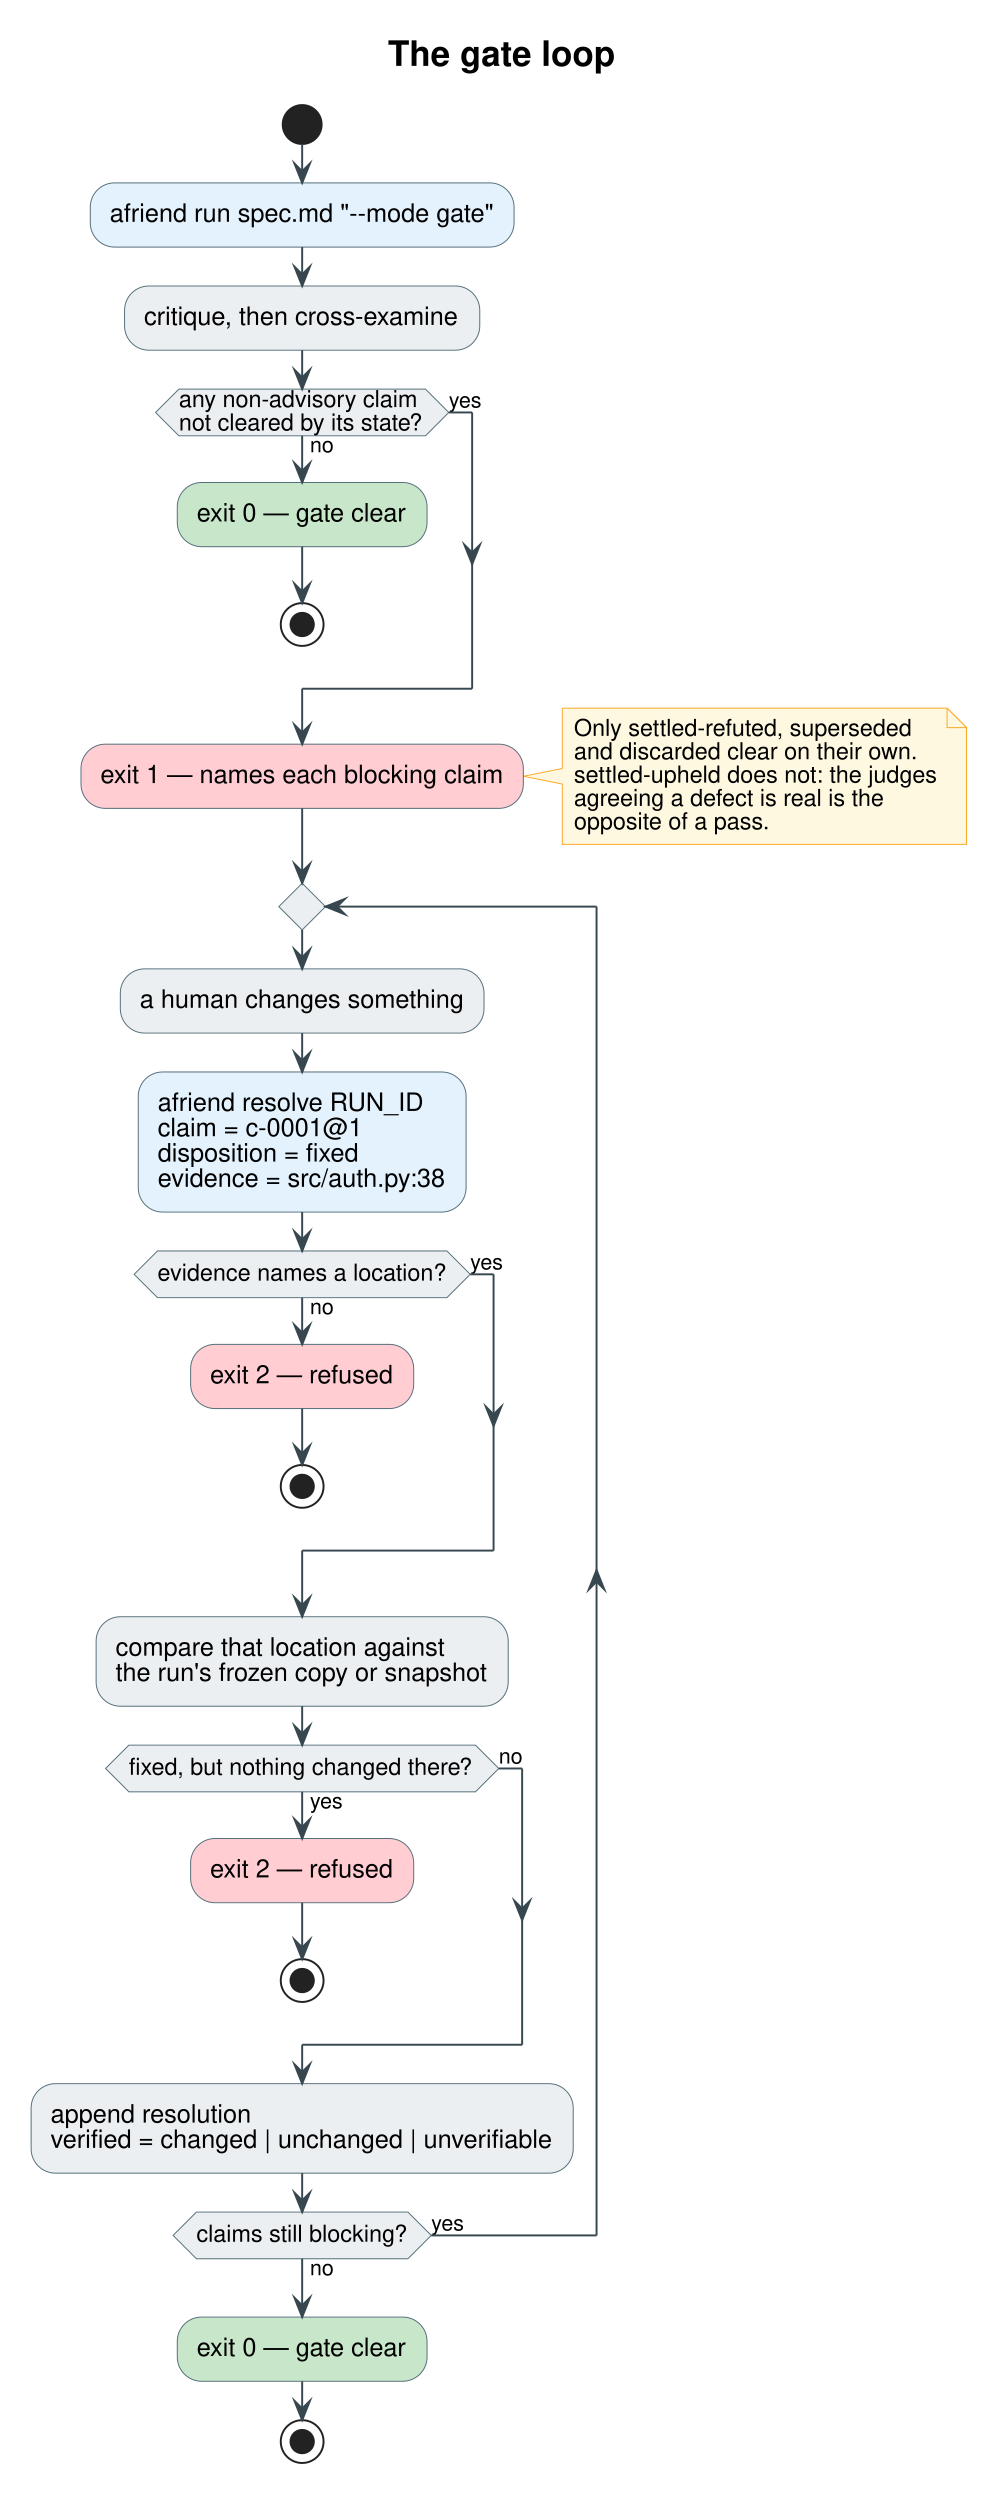
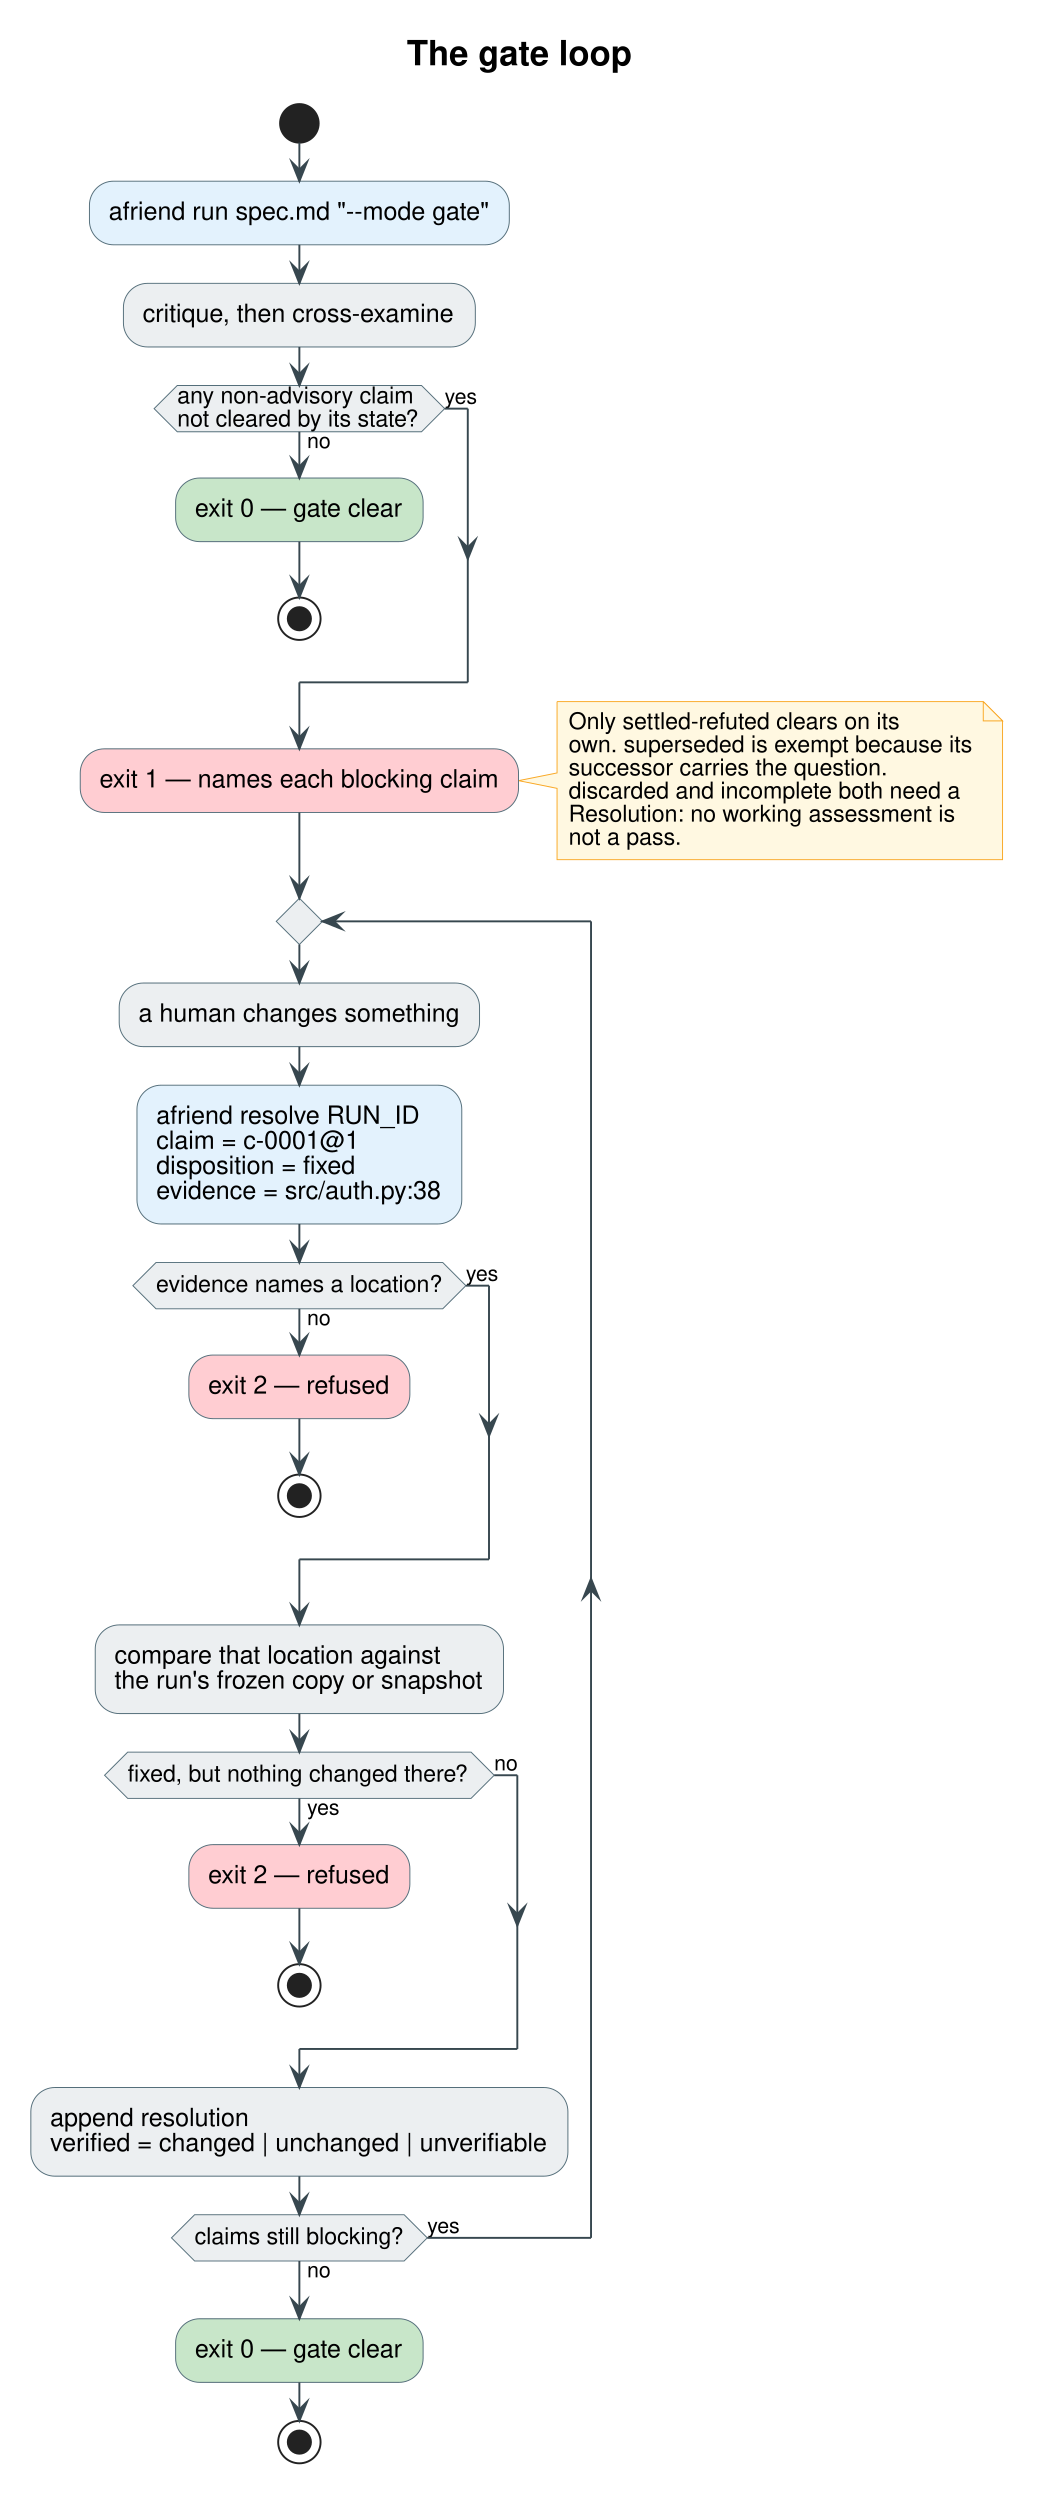
- <svg xmlns="http://www.w3.org/2000/svg" contentStyleType="text/css" data-diagram-type="ACTIVITY" height="1285px" preserveAspectRatio="none" style="width:517px;height:1285px;background:#FFFFFF;" version="1.1" viewBox="0 0 517 1285" width="517px" zoomAndPan="magnify">
+ <svg xmlns="http://www.w3.org/2000/svg" contentStyleType="text/css" data-diagram-type="ACTIVITY" height="1297px" preserveAspectRatio="none" style="width:541px;height:1297px;background:#FFFFFF;" version="1.1" viewBox="0 0 541 1297" width="541px" zoomAndPan="magnify">
  <defs />
  <g>
    <g class="title" data-source-line="27">
-       <text fill="#000000" font-family="'Helvetica'" font-size="18" font-weight="700" lengthAdjust="spacing" textLength="117" x="199.401" y="33.86">The gate loop</text>
+       <text fill="#000000" font-family="'Helvetica'" font-size="18" font-weight="700" lengthAdjust="spacing" textLength="117" x="211.059" y="33.86">The gate loop</text>
    </g>
    <ellipse cx="155.315" cy="64" fill="#222222" rx="10" ry="10" style="stroke:#222222;stroke-width:1;" />
    <rect fill="#E3F2FD" height="33" rx="12.5" ry="12.5" style="stroke:#546E7A;stroke-width:0.5;" width="217.825" x="46.402" y="94" />
    <text fill="#000000" font-family="'Helvetica'" font-size="13" lengthAdjust="spacing" textLength="197.825" x="56.402" y="114.01">afriend run spec.md "--mode gate"</text>
    <rect fill="#ECEFF1" height="33" rx="12.5" ry="12.5" style="stroke:#546E7A;stroke-width:0.5;" width="182.57" x="64.029" y="147" />
    <text fill="#000000" font-family="'Helvetica'" font-size="13" lengthAdjust="spacing" textLength="162.57" x="74.029" y="167.01">critique, then cross-examine</text>
    <rect fill="#C8E6C9" height="33" rx="12.5" ry="12.5" style="stroke:#546E7A;stroke-width:0.5;" width="128.386" x="91.121" y="248" />
    <text fill="#000000" font-family="'Helvetica'" font-size="13" lengthAdjust="spacing" textLength="108.386" x="101.121" y="268.01">exit 0 — gate clear</text>
    <ellipse cx="155.315" cy="321" fill="none" rx="11" ry="11" style="stroke:#222222;stroke-width:1;" />
    <ellipse cx="155.315" cy="321" fill="#222222" rx="6" ry="6" style="stroke:#222222;stroke-width:1;" />
    <polygon fill="#ECEFF1" points="91.945,200,218.684,200,230.684,212,218.684,224,91.945,224,79.945,212,91.945,200" style="stroke:#546E7A;stroke-width:0.5;stroke-linejoin:miter;stroke-miterlimit:10;" />
    <text fill="#000000" font-family="'Helvetica'" font-size="11" lengthAdjust="spacing" textLength="12.235" x="159.315" y="232.47">no</text>
    <text fill="#000000" font-family="'Helvetica'" font-size="12" lengthAdjust="spacing" textLength="122.719" x="91.945" y="209.24">any non-advisory claim</text>
    <text fill="#000000" font-family="'Helvetica'" font-size="12" lengthAdjust="spacing" textLength="126.738" x="91.945" y="221.24">not cleared by its state?</text>
    <text fill="#000000" font-family="'Helvetica'" font-size="11" lengthAdjust="spacing" textLength="17.118" x="230.684" y="209.47">yes</text>
-     <path d="M289,364 L289,395 L269,399 L289,403 L289,434 A0,0 0 0 0 289,434 L496.803,434 A0,0 0 0 0 496.803,434 L496.803,374 L486.803,364 L289,364 A0,0 0 0 0 289,364" fill="#FFF8E1" style="stroke:#F9A825;stroke-width:0.5;" />
-     <path d="M486.803,364 L486.803,374 L496.803,374 L486.803,364" fill="#FFF8E1" style="stroke:#F9A825;stroke-width:0.5;" />
-     <text fill="#000000" font-family="'Helvetica'" font-size="12" lengthAdjust="spacing" textLength="174.1" x="295" y="378.24">Only settled-refuted, superseded</text>
-     <text fill="#000000" font-family="'Helvetica'" font-size="12" lengthAdjust="spacing" textLength="176.772" x="295" y="390.24">and discarded clear on their own.</text>
-     <text fill="#000000" font-family="'Helvetica'" font-size="12" lengthAdjust="spacing" textLength="186.803" x="295" y="402.24">settled-upheld does not: the judges</text>
-     <text fill="#000000" font-family="'Helvetica'" font-size="12" lengthAdjust="spacing" textLength="160.096" x="295" y="414.24">agreeing a defect is real is the</text>
-     <text fill="#000000" font-family="'Helvetica'" font-size="12" lengthAdjust="spacing" textLength="100.734" x="295" y="426.24">opposite of a pass.</text>
-     <rect fill="#FFCDD2" height="33" rx="12.5" ry="12.5" style="stroke:#546E7A;stroke-width:0.5;" width="227.372" x="41.629" y="382.5" />
-     <text fill="#000000" font-family="'Helvetica'" font-size="13" lengthAdjust="spacing" textLength="207.372" x="51.629" y="402.51">exit 1 — names each blocking claim</text>
-     <rect fill="#ECEFF1" height="33" rx="12.5" ry="12.5" style="stroke:#546E7A;stroke-width:0.5;" width="186.943" x="61.843" y="498" />
-     <text fill="#000000" font-family="'Helvetica'" font-size="13" lengthAdjust="spacing" textLength="166.943" x="71.843" y="518.01">a human changes something</text>
-     <rect fill="#E3F2FD" height="72" rx="12.5" ry="12.5" style="stroke:#546E7A;stroke-width:0.5;" width="168.51" x="71.06" y="551" />
-     <text fill="#000000" font-family="'Helvetica'" font-size="13" lengthAdjust="spacing" textLength="137.274" x="81.06" y="571.01">afriend resolve RUN_ID</text>
-     <text fill="#000000" font-family="'Helvetica'" font-size="13" lengthAdjust="spacing" textLength="105.327" x="81.06" y="584.01">claim = c-0001@1</text>
-     <text fill="#000000" font-family="'Helvetica'" font-size="13" lengthAdjust="spacing" textLength="103.702" x="81.06" y="597.01">disposition = fixed</text>
-     <text fill="#000000" font-family="'Helvetica'" font-size="13" lengthAdjust="spacing" textLength="148.51" x="81.06" y="610.01">evidence = src/auth.py:38</text>
-     <rect fill="#FFCDD2" height="33" rx="12.5" ry="12.5" style="stroke:#546E7A;stroke-width:0.5;" width="114.656" x="97.986" y="691" />
-     <text fill="#000000" font-family="'Helvetica'" font-size="13" lengthAdjust="spacing" textLength="94.656" x="107.986" y="711.01">exit 2 — refused</text>
-     <ellipse cx="155.315" cy="764" fill="none" rx="11" ry="11" style="stroke:#222222;stroke-width:1;" />
-     <ellipse cx="155.315" cy="764" fill="#222222" rx="6" ry="6" style="stroke:#222222;stroke-width:1;" />
-     <polygon fill="#ECEFF1" points="80.933,643,229.696,643,241.696,655,229.696,667,80.933,667,68.933,655,80.933,643" style="stroke:#546E7A;stroke-width:0.5;stroke-linejoin:miter;stroke-miterlimit:10;" />
-     <text fill="#000000" font-family="'Helvetica'" font-size="11" lengthAdjust="spacing" textLength="12.235" x="159.315" y="675.47">no</text>
-     <text fill="#000000" font-family="'Helvetica'" font-size="12" lengthAdjust="spacing" textLength="148.764" x="80.933" y="658.24">evidence names a location?</text>
-     <text fill="#000000" font-family="'Helvetica'" font-size="11" lengthAdjust="spacing" textLength="17.118" x="241.696" y="652.47">yes</text>
-     <rect fill="#ECEFF1" height="46" rx="12.5" ry="12.5" style="stroke:#546E7A;stroke-width:0.5;" width="211.814" x="49.408" y="831" />
-     <text fill="#000000" font-family="'Helvetica'" font-size="13" lengthAdjust="spacing" textLength="169.825" x="59.408" y="851.01">compare that location against</text>
-     <text fill="#000000" font-family="'Helvetica'" font-size="13" lengthAdjust="spacing" textLength="191.814" x="59.408" y="864.01">the run's frozen copy or snapshot</text>
-     <rect fill="#FFCDD2" height="33" rx="12.5" ry="12.5" style="stroke:#546E7A;stroke-width:0.5;" width="114.656" x="97.986" y="945" />
-     <text fill="#000000" font-family="'Helvetica'" font-size="13" lengthAdjust="spacing" textLength="94.656" x="107.986" y="965.01">exit 2 — refused</text>
-     <ellipse cx="155.315" cy="1018" fill="none" rx="11" ry="11" style="stroke:#222222;stroke-width:1;" />
-     <ellipse cx="155.315" cy="1018" fill="#222222" rx="6" ry="6" style="stroke:#222222;stroke-width:1;" />
-     <polygon fill="#ECEFF1" points="66.246,897,244.383,897,256.383,909,244.383,921,66.246,921,54.246,909,66.246,897" style="stroke:#546E7A;stroke-width:0.5;stroke-linejoin:miter;stroke-miterlimit:10;" />
-     <text fill="#000000" font-family="'Helvetica'" font-size="11" lengthAdjust="spacing" textLength="17.118" x="159.315" y="929.47">yes</text>
-     <text fill="#000000" font-family="'Helvetica'" font-size="12" lengthAdjust="spacing" textLength="178.137" x="66.246" y="912.24">fixed, but nothing changed there?</text>
-     <text fill="#000000" font-family="'Helvetica'" font-size="11" lengthAdjust="spacing" textLength="12.235" x="256.383" y="906.47">no</text>
-     <rect fill="#ECEFF1" height="46" rx="12.5" ry="12.5" style="stroke:#546E7A;stroke-width:0.5;" width="278.629" x="16" y="1071" />
-     <text fill="#000000" font-family="'Helvetica'" font-size="13" lengthAdjust="spacing" textLength="103.359" x="26" y="1091.01">append resolution</text>
-     <text fill="#000000" font-family="'Helvetica'" font-size="13" lengthAdjust="spacing" textLength="258.629" x="26" y="1104.01">verified = changed | unchanged | unverifiable</text>
-     <polygon fill="#ECEFF1" points="155.315,454,167.315,466,155.315,478,143.315,466,155.315,454" style="stroke:#546E7A;stroke-width:0.5;stroke-linejoin:miter;stroke-miterlimit:10;" />
-     <polygon fill="#ECEFF1" points="100.963,1137,209.666,1137,221.666,1149,209.666,1161,100.963,1161,88.963,1149,100.963,1137" style="stroke:#546E7A;stroke-width:0.5;stroke-linejoin:miter;stroke-miterlimit:10;" />
-     <text fill="#000000" font-family="'Helvetica'" font-size="11" lengthAdjust="spacing" textLength="12.235" x="159.315" y="1169.47">no</text>
-     <text fill="#000000" font-family="'Helvetica'" font-size="12" lengthAdjust="spacing" textLength="108.703" x="100.963" y="1152.24">claims still blocking?</text>
-     <text fill="#000000" font-family="'Helvetica'" font-size="11" lengthAdjust="spacing" textLength="17.118" x="221.666" y="1146.47">yes</text>
-     <rect fill="#C8E6C9" height="33" rx="12.5" ry="12.5" style="stroke:#546E7A;stroke-width:0.5;" width="128.386" x="91.121" y="1190.97" />
-     <text fill="#000000" font-family="'Helvetica'" font-size="13" lengthAdjust="spacing" textLength="108.386" x="101.121" y="1210.98">exit 0 — gate clear</text>
-     <ellipse cx="155.315" cy="1254.97" fill="none" rx="11" ry="11" style="stroke:#222222;stroke-width:1;" />
-     <ellipse cx="155.315" cy="1254.97" fill="#222222" rx="6" ry="6" style="stroke:#222222;stroke-width:1;" />
+     <path d="M289,364 L289,401 L269,405 L289,409 L289,446 A0,0 0 0 0 289,446 L520.117,446 A0,0 0 0 0 520.117,446 L520.117,374 L510.117,364 L289,364 A0,0 0 0 0 289,364" fill="#FFF8E1" style="stroke:#F9A825;stroke-width:0.5;" />
+     <path d="M510.117,364 L510.117,374 L520.117,374 L510.117,364" fill="#FFF8E1" style="stroke:#F9A825;stroke-width:0.5;" />
+     <text fill="#000000" font-family="'Helvetica'" font-size="12" lengthAdjust="spacing" textLength="172.078" x="295" y="378.24">Only settled-refuted clears on its</text>
+     <text fill="#000000" font-family="'Helvetica'" font-size="12" lengthAdjust="spacing" textLength="210.117" x="295" y="390.24">own. superseded is exempt because its</text>
+     <text fill="#000000" font-family="'Helvetica'" font-size="12" lengthAdjust="spacing" textLength="165.41" x="295" y="402.24">successor carries the question.</text>
+     <text fill="#000000" font-family="'Helvetica'" font-size="12" lengthAdjust="spacing" textLength="203.478" x="295" y="414.24">discarded and incomplete both need a</text>
+     <text fill="#000000" font-family="'Helvetica'" font-size="12" lengthAdjust="spacing" textLength="200.76" x="295" y="426.24">Resolution: no working assessment is</text>
+     <text fill="#000000" font-family="'Helvetica'" font-size="12" lengthAdjust="spacing" textLength="58.705" x="295" y="438.24">not a pass.</text>
+     <rect fill="#FFCDD2" height="33" rx="12.5" ry="12.5" style="stroke:#546E7A;stroke-width:0.5;" width="227.372" x="41.629" y="388.5" />
+     <text fill="#000000" font-family="'Helvetica'" font-size="13" lengthAdjust="spacing" textLength="207.372" x="51.629" y="408.51">exit 1 — names each blocking claim</text>
+     <rect fill="#ECEFF1" height="33" rx="12.5" ry="12.5" style="stroke:#546E7A;stroke-width:0.5;" width="186.943" x="61.843" y="510" />
+     <text fill="#000000" font-family="'Helvetica'" font-size="13" lengthAdjust="spacing" textLength="166.943" x="71.843" y="530.01">a human changes something</text>
+     <rect fill="#E3F2FD" height="72" rx="12.5" ry="12.5" style="stroke:#546E7A;stroke-width:0.5;" width="168.51" x="71.06" y="563" />
+     <text fill="#000000" font-family="'Helvetica'" font-size="13" lengthAdjust="spacing" textLength="137.274" x="81.06" y="583.01">afriend resolve RUN_ID</text>
+     <text fill="#000000" font-family="'Helvetica'" font-size="13" lengthAdjust="spacing" textLength="105.327" x="81.06" y="596.01">claim = c-0001@1</text>
+     <text fill="#000000" font-family="'Helvetica'" font-size="13" lengthAdjust="spacing" textLength="103.702" x="81.06" y="609.01">disposition = fixed</text>
+     <text fill="#000000" font-family="'Helvetica'" font-size="13" lengthAdjust="spacing" textLength="148.51" x="81.06" y="622.01">evidence = src/auth.py:38</text>
+     <rect fill="#FFCDD2" height="33" rx="12.5" ry="12.5" style="stroke:#546E7A;stroke-width:0.5;" width="114.656" x="97.986" y="703" />
+     <text fill="#000000" font-family="'Helvetica'" font-size="13" lengthAdjust="spacing" textLength="94.656" x="107.986" y="723.01">exit 2 — refused</text>
+     <ellipse cx="155.315" cy="776" fill="none" rx="11" ry="11" style="stroke:#222222;stroke-width:1;" />
+     <ellipse cx="155.315" cy="776" fill="#222222" rx="6" ry="6" style="stroke:#222222;stroke-width:1;" />
+     <polygon fill="#ECEFF1" points="80.933,655,229.696,655,241.696,667,229.696,679,80.933,679,68.933,667,80.933,655" style="stroke:#546E7A;stroke-width:0.5;stroke-linejoin:miter;stroke-miterlimit:10;" />
+     <text fill="#000000" font-family="'Helvetica'" font-size="11" lengthAdjust="spacing" textLength="12.235" x="159.315" y="687.47">no</text>
+     <text fill="#000000" font-family="'Helvetica'" font-size="12" lengthAdjust="spacing" textLength="148.764" x="80.933" y="670.24">evidence names a location?</text>
+     <text fill="#000000" font-family="'Helvetica'" font-size="11" lengthAdjust="spacing" textLength="17.118" x="241.696" y="664.47">yes</text>
+     <rect fill="#ECEFF1" height="46" rx="12.5" ry="12.5" style="stroke:#546E7A;stroke-width:0.5;" width="211.814" x="49.408" y="843" />
+     <text fill="#000000" font-family="'Helvetica'" font-size="13" lengthAdjust="spacing" textLength="169.825" x="59.408" y="863.01">compare that location against</text>
+     <text fill="#000000" font-family="'Helvetica'" font-size="13" lengthAdjust="spacing" textLength="191.814" x="59.408" y="876.01">the run's frozen copy or snapshot</text>
+     <rect fill="#FFCDD2" height="33" rx="12.5" ry="12.5" style="stroke:#546E7A;stroke-width:0.5;" width="114.656" x="97.986" y="957" />
+     <text fill="#000000" font-family="'Helvetica'" font-size="13" lengthAdjust="spacing" textLength="94.656" x="107.986" y="977.01">exit 2 — refused</text>
+     <ellipse cx="155.315" cy="1030" fill="none" rx="11" ry="11" style="stroke:#222222;stroke-width:1;" />
+     <ellipse cx="155.315" cy="1030" fill="#222222" rx="6" ry="6" style="stroke:#222222;stroke-width:1;" />
+     <polygon fill="#ECEFF1" points="66.246,909,244.383,909,256.383,921,244.383,933,66.246,933,54.246,921,66.246,909" style="stroke:#546E7A;stroke-width:0.5;stroke-linejoin:miter;stroke-miterlimit:10;" />
+     <text fill="#000000" font-family="'Helvetica'" font-size="11" lengthAdjust="spacing" textLength="17.118" x="159.315" y="941.47">yes</text>
+     <text fill="#000000" font-family="'Helvetica'" font-size="12" lengthAdjust="spacing" textLength="178.137" x="66.246" y="924.24">fixed, but nothing changed there?</text>
+     <text fill="#000000" font-family="'Helvetica'" font-size="11" lengthAdjust="spacing" textLength="12.235" x="256.383" y="918.47">no</text>
+     <rect fill="#ECEFF1" height="46" rx="12.5" ry="12.5" style="stroke:#546E7A;stroke-width:0.5;" width="278.629" x="16" y="1083" />
+     <text fill="#000000" font-family="'Helvetica'" font-size="13" lengthAdjust="spacing" textLength="103.359" x="26" y="1103.01">append resolution</text>
+     <text fill="#000000" font-family="'Helvetica'" font-size="13" lengthAdjust="spacing" textLength="258.629" x="26" y="1116.01">verified = changed | unchanged | unverifiable</text>
+     <polygon fill="#ECEFF1" points="155.315,466,167.315,478,155.315,490,143.315,478,155.315,466" style="stroke:#546E7A;stroke-width:0.5;stroke-linejoin:miter;stroke-miterlimit:10;" />
+     <polygon fill="#ECEFF1" points="100.963,1149,209.666,1149,221.666,1161,209.666,1173,100.963,1173,88.963,1161,100.963,1149" style="stroke:#546E7A;stroke-width:0.5;stroke-linejoin:miter;stroke-miterlimit:10;" />
+     <text fill="#000000" font-family="'Helvetica'" font-size="11" lengthAdjust="spacing" textLength="12.235" x="159.315" y="1181.47">no</text>
+     <text fill="#000000" font-family="'Helvetica'" font-size="12" lengthAdjust="spacing" textLength="108.703" x="100.963" y="1164.24">claims still blocking?</text>
+     <text fill="#000000" font-family="'Helvetica'" font-size="11" lengthAdjust="spacing" textLength="17.118" x="221.666" y="1158.47">yes</text>
+     <rect fill="#C8E6C9" height="33" rx="12.5" ry="12.5" style="stroke:#546E7A;stroke-width:0.5;" width="128.386" x="91.121" y="1202.97" />
+     <text fill="#000000" font-family="'Helvetica'" font-size="13" lengthAdjust="spacing" textLength="108.386" x="101.121" y="1222.98">exit 0 — gate clear</text>
+     <ellipse cx="155.315" cy="1266.97" fill="none" rx="11" ry="11" style="stroke:#222222;stroke-width:1;" />
+     <ellipse cx="155.315" cy="1266.97" fill="#222222" rx="6" ry="6" style="stroke:#222222;stroke-width:1;" />
    <line style="stroke:#37474F;stroke-width:1;" x1="155.315" x2="155.315" y1="74" y2="94" />
    <polygon fill="#37474F" points="151.315,84,155.315,94,159.315,84,155.315,88" style="stroke:#37474F;stroke-width:1;stroke-linejoin:miter;stroke-miterlimit:10;" />
    <line style="stroke:#37474F;stroke-width:1;" x1="155.315" x2="155.315" y1="127" y2="147" />
    <polygon fill="#37474F" points="151.315,137,155.315,147,159.315,137,155.315,141" style="stroke:#37474F;stroke-width:1;stroke-linejoin:miter;stroke-miterlimit:10;" />
    <line style="stroke:#37474F;stroke-width:1;" x1="155.315" x2="155.315" y1="281" y2="310" />
    <polygon fill="#37474F" points="151.315,300,155.315,310,159.315,300,155.315,304" style="stroke:#37474F;stroke-width:1;stroke-linejoin:miter;stroke-miterlimit:10;" />
    <line style="stroke:#37474F;stroke-width:1;" x1="155.315" x2="155.315" y1="224" y2="248" />
    <polygon fill="#37474F" points="151.315,238,155.315,248,159.315,238,155.315,242" style="stroke:#37474F;stroke-width:1;stroke-linejoin:miter;stroke-miterlimit:10;" />
    <line style="stroke:#37474F;stroke-width:1;" x1="230.684" x2="242.684" y1="212" y2="212" />
    <polygon fill="#37474F" points="238.684,280,242.684,290,246.684,280,242.684,284" style="stroke:#37474F;stroke-width:1;stroke-linejoin:miter;stroke-miterlimit:10;" />
    <line style="stroke:#37474F;stroke-width:1;" x1="242.684" x2="242.684" y1="212" y2="354" />
    <line style="stroke:#37474F;stroke-width:1;" x1="242.684" x2="155.315" y1="354" y2="354" />
-     <line style="stroke:#37474F;stroke-width:1;" x1="155.315" x2="155.315" y1="354" y2="382.5" />
-     <polygon fill="#37474F" points="151.315,372.5,155.315,382.5,159.315,372.5,155.315,376.5" style="stroke:#37474F;stroke-width:1;stroke-linejoin:miter;stroke-miterlimit:10;" />
+     <line style="stroke:#37474F;stroke-width:1;" x1="155.315" x2="155.315" y1="354" y2="388.5" />
+     <polygon fill="#37474F" points="151.315,378.5,155.315,388.5,159.315,378.5,155.315,382.5" style="stroke:#37474F;stroke-width:1;stroke-linejoin:miter;stroke-miterlimit:10;" />
    <line style="stroke:#37474F;stroke-width:1;" x1="155.315" x2="155.315" y1="180" y2="200" />
    <polygon fill="#37474F" points="151.315,190,155.315,200,159.315,190,155.315,194" style="stroke:#37474F;stroke-width:1;stroke-linejoin:miter;stroke-miterlimit:10;" />
-     <line style="stroke:#37474F;stroke-width:1;" x1="155.315" x2="155.315" y1="531" y2="551" />
-     <polygon fill="#37474F" points="151.315,541,155.315,551,159.315,541,155.315,545" style="stroke:#37474F;stroke-width:1;stroke-linejoin:miter;stroke-miterlimit:10;" />
-     <line style="stroke:#37474F;stroke-width:1;" x1="155.315" x2="155.315" y1="724" y2="753" />
-     <polygon fill="#37474F" points="151.315,743,155.315,753,159.315,743,155.315,747" style="stroke:#37474F;stroke-width:1;stroke-linejoin:miter;stroke-miterlimit:10;" />
-     <line style="stroke:#37474F;stroke-width:1;" x1="155.315" x2="155.315" y1="667" y2="691" />
-     <polygon fill="#37474F" points="151.315,681,155.315,691,159.315,681,155.315,685" style="stroke:#37474F;stroke-width:1;stroke-linejoin:miter;stroke-miterlimit:10;" />
-     <line style="stroke:#37474F;stroke-width:1;" x1="241.696" x2="253.696" y1="655" y2="655" />
-     <polygon fill="#37474F" points="249.696,723,253.696,733,257.696,723,253.696,727" style="stroke:#37474F;stroke-width:1;stroke-linejoin:miter;stroke-miterlimit:10;" />
-     <line style="stroke:#37474F;stroke-width:1;" x1="253.696" x2="253.696" y1="655" y2="797" />
-     <line style="stroke:#37474F;stroke-width:1;" x1="253.696" x2="155.315" y1="797" y2="797" />
-     <line style="stroke:#37474F;stroke-width:1;" x1="155.315" x2="155.315" y1="797" y2="831" />
-     <polygon fill="#37474F" points="151.315,821,155.315,831,159.315,821,155.315,825" style="stroke:#37474F;stroke-width:1;stroke-linejoin:miter;stroke-miterlimit:10;" />
-     <line style="stroke:#37474F;stroke-width:1;" x1="155.315" x2="155.315" y1="623" y2="643" />
-     <polygon fill="#37474F" points="151.315,633,155.315,643,159.315,633,155.315,637" style="stroke:#37474F;stroke-width:1;stroke-linejoin:miter;stroke-miterlimit:10;" />
-     <line style="stroke:#37474F;stroke-width:1;" x1="155.315" x2="155.315" y1="978" y2="1007" />
-     <polygon fill="#37474F" points="151.315,997,155.315,1007,159.315,997,155.315,1001" style="stroke:#37474F;stroke-width:1;stroke-linejoin:miter;stroke-miterlimit:10;" />
-     <line style="stroke:#37474F;stroke-width:1;" x1="155.315" x2="155.315" y1="921" y2="945" />
-     <polygon fill="#37474F" points="151.315,935,155.315,945,159.315,935,155.315,939" style="stroke:#37474F;stroke-width:1;stroke-linejoin:miter;stroke-miterlimit:10;" />
-     <line style="stroke:#37474F;stroke-width:1;" x1="256.383" x2="268.383" y1="909" y2="909" />
-     <polygon fill="#37474F" points="264.383,977,268.383,987,272.383,977,268.383,981" style="stroke:#37474F;stroke-width:1;stroke-linejoin:miter;stroke-miterlimit:10;" />
-     <line style="stroke:#37474F;stroke-width:1;" x1="268.383" x2="268.383" y1="909" y2="1051" />
-     <line style="stroke:#37474F;stroke-width:1;" x1="268.383" x2="155.315" y1="1051" y2="1051" />
-     <line style="stroke:#37474F;stroke-width:1;" x1="155.315" x2="155.315" y1="1051" y2="1071" />
-     <polygon fill="#37474F" points="151.315,1061,155.315,1071,159.315,1061,155.315,1065" style="stroke:#37474F;stroke-width:1;stroke-linejoin:miter;stroke-miterlimit:10;" />
-     <line style="stroke:#37474F;stroke-width:1;" x1="155.315" x2="155.315" y1="877" y2="897" />
-     <polygon fill="#37474F" points="151.315,887,155.315,897,159.315,887,155.315,891" style="stroke:#37474F;stroke-width:1;stroke-linejoin:miter;stroke-miterlimit:10;" />
-     <line style="stroke:#37474F;stroke-width:1;" x1="155.315" x2="155.315" y1="478" y2="498" />
-     <polygon fill="#37474F" points="151.315,488,155.315,498,159.315,488,155.315,492" style="stroke:#37474F;stroke-width:1;stroke-linejoin:miter;stroke-miterlimit:10;" />
-     <line style="stroke:#37474F;stroke-width:1;" x1="221.666" x2="306.629" y1="1149" y2="1149" />
-     <polygon fill="#37474F" points="302.629,817,306.629,807,310.629,817,306.629,813" style="stroke:#37474F;stroke-width:1;stroke-linejoin:miter;stroke-miterlimit:10;" />
-     <line style="stroke:#37474F;stroke-width:1;" x1="306.629" x2="306.629" y1="466" y2="1149" />
-     <line style="stroke:#37474F;stroke-width:1;" x1="306.629" x2="167.315" y1="466" y2="466" />
-     <polygon fill="#37474F" points="177.315,462,167.315,466,177.315,470,173.315,466" style="stroke:#37474F;stroke-width:1;stroke-linejoin:miter;stroke-miterlimit:10;" />
-     <line style="stroke:#37474F;stroke-width:1;" x1="155.315" x2="155.315" y1="1117" y2="1137" />
-     <polygon fill="#37474F" points="151.315,1127,155.315,1137,159.315,1127,155.315,1131" style="stroke:#37474F;stroke-width:1;stroke-linejoin:miter;stroke-miterlimit:10;" />
-     <line style="stroke:#37474F;stroke-width:1;" x1="155.315" x2="155.315" y1="415.5" y2="454" />
-     <polygon fill="#37474F" points="151.315,444,155.315,454,159.315,444,155.315,448" style="stroke:#37474F;stroke-width:1;stroke-linejoin:miter;stroke-miterlimit:10;" />
-     <line style="stroke:#37474F;stroke-width:1;" x1="155.315" x2="155.315" y1="1161" y2="1190.97" />
-     <polygon fill="#37474F" points="151.315,1180.97,155.315,1190.97,159.315,1180.97,155.315,1184.97" style="stroke:#37474F;stroke-width:1;stroke-linejoin:miter;stroke-miterlimit:10;" />
-     <line style="stroke:#37474F;stroke-width:1;" x1="155.315" x2="155.315" y1="1223.97" y2="1243.97" />
-     <polygon fill="#37474F" points="151.315,1233.97,155.315,1243.97,159.315,1233.97,155.315,1237.97" style="stroke:#37474F;stroke-width:1;stroke-linejoin:miter;stroke-miterlimit:10;" />
+     <line style="stroke:#37474F;stroke-width:1;" x1="155.315" x2="155.315" y1="543" y2="563" />
+     <polygon fill="#37474F" points="151.315,553,155.315,563,159.315,553,155.315,557" style="stroke:#37474F;stroke-width:1;stroke-linejoin:miter;stroke-miterlimit:10;" />
+     <line style="stroke:#37474F;stroke-width:1;" x1="155.315" x2="155.315" y1="736" y2="765" />
+     <polygon fill="#37474F" points="151.315,755,155.315,765,159.315,755,155.315,759" style="stroke:#37474F;stroke-width:1;stroke-linejoin:miter;stroke-miterlimit:10;" />
+     <line style="stroke:#37474F;stroke-width:1;" x1="155.315" x2="155.315" y1="679" y2="703" />
+     <polygon fill="#37474F" points="151.315,693,155.315,703,159.315,693,155.315,697" style="stroke:#37474F;stroke-width:1;stroke-linejoin:miter;stroke-miterlimit:10;" />
+     <line style="stroke:#37474F;stroke-width:1;" x1="241.696" x2="253.696" y1="667" y2="667" />
+     <polygon fill="#37474F" points="249.696,735,253.696,745,257.696,735,253.696,739" style="stroke:#37474F;stroke-width:1;stroke-linejoin:miter;stroke-miterlimit:10;" />
+     <line style="stroke:#37474F;stroke-width:1;" x1="253.696" x2="253.696" y1="667" y2="809" />
+     <line style="stroke:#37474F;stroke-width:1;" x1="253.696" x2="155.315" y1="809" y2="809" />
+     <line style="stroke:#37474F;stroke-width:1;" x1="155.315" x2="155.315" y1="809" y2="843" />
+     <polygon fill="#37474F" points="151.315,833,155.315,843,159.315,833,155.315,837" style="stroke:#37474F;stroke-width:1;stroke-linejoin:miter;stroke-miterlimit:10;" />
+     <line style="stroke:#37474F;stroke-width:1;" x1="155.315" x2="155.315" y1="635" y2="655" />
+     <polygon fill="#37474F" points="151.315,645,155.315,655,159.315,645,155.315,649" style="stroke:#37474F;stroke-width:1;stroke-linejoin:miter;stroke-miterlimit:10;" />
+     <line style="stroke:#37474F;stroke-width:1;" x1="155.315" x2="155.315" y1="990" y2="1019" />
+     <polygon fill="#37474F" points="151.315,1009,155.315,1019,159.315,1009,155.315,1013" style="stroke:#37474F;stroke-width:1;stroke-linejoin:miter;stroke-miterlimit:10;" />
+     <line style="stroke:#37474F;stroke-width:1;" x1="155.315" x2="155.315" y1="933" y2="957" />
+     <polygon fill="#37474F" points="151.315,947,155.315,957,159.315,947,155.315,951" style="stroke:#37474F;stroke-width:1;stroke-linejoin:miter;stroke-miterlimit:10;" />
+     <line style="stroke:#37474F;stroke-width:1;" x1="256.383" x2="268.383" y1="921" y2="921" />
+     <polygon fill="#37474F" points="264.383,989,268.383,999,272.383,989,268.383,993" style="stroke:#37474F;stroke-width:1;stroke-linejoin:miter;stroke-miterlimit:10;" />
+     <line style="stroke:#37474F;stroke-width:1;" x1="268.383" x2="268.383" y1="921" y2="1063" />
+     <line style="stroke:#37474F;stroke-width:1;" x1="268.383" x2="155.315" y1="1063" y2="1063" />
+     <line style="stroke:#37474F;stroke-width:1;" x1="155.315" x2="155.315" y1="1063" y2="1083" />
+     <polygon fill="#37474F" points="151.315,1073,155.315,1083,159.315,1073,155.315,1077" style="stroke:#37474F;stroke-width:1;stroke-linejoin:miter;stroke-miterlimit:10;" />
+     <line style="stroke:#37474F;stroke-width:1;" x1="155.315" x2="155.315" y1="889" y2="909" />
+     <polygon fill="#37474F" points="151.315,899,155.315,909,159.315,899,155.315,903" style="stroke:#37474F;stroke-width:1;stroke-linejoin:miter;stroke-miterlimit:10;" />
+     <line style="stroke:#37474F;stroke-width:1;" x1="155.315" x2="155.315" y1="490" y2="510" />
+     <polygon fill="#37474F" points="151.315,500,155.315,510,159.315,500,155.315,504" style="stroke:#37474F;stroke-width:1;stroke-linejoin:miter;stroke-miterlimit:10;" />
+     <line style="stroke:#37474F;stroke-width:1;" x1="221.666" x2="306.629" y1="1161" y2="1161" />
+     <polygon fill="#37474F" points="302.629,829,306.629,819,310.629,829,306.629,825" style="stroke:#37474F;stroke-width:1;stroke-linejoin:miter;stroke-miterlimit:10;" />
+     <line style="stroke:#37474F;stroke-width:1;" x1="306.629" x2="306.629" y1="478" y2="1161" />
+     <line style="stroke:#37474F;stroke-width:1;" x1="306.629" x2="167.315" y1="478" y2="478" />
+     <polygon fill="#37474F" points="177.315,474,167.315,478,177.315,482,173.315,478" style="stroke:#37474F;stroke-width:1;stroke-linejoin:miter;stroke-miterlimit:10;" />
+     <line style="stroke:#37474F;stroke-width:1;" x1="155.315" x2="155.315" y1="1129" y2="1149" />
+     <polygon fill="#37474F" points="151.315,1139,155.315,1149,159.315,1139,155.315,1143" style="stroke:#37474F;stroke-width:1;stroke-linejoin:miter;stroke-miterlimit:10;" />
+     <line style="stroke:#37474F;stroke-width:1;" x1="155.315" x2="155.315" y1="421.5" y2="466" />
+     <polygon fill="#37474F" points="151.315,456,155.315,466,159.315,456,155.315,460" style="stroke:#37474F;stroke-width:1;stroke-linejoin:miter;stroke-miterlimit:10;" />
+     <line style="stroke:#37474F;stroke-width:1;" x1="155.315" x2="155.315" y1="1173" y2="1202.97" />
+     <polygon fill="#37474F" points="151.315,1192.97,155.315,1202.97,159.315,1192.97,155.315,1196.97" style="stroke:#37474F;stroke-width:1;stroke-linejoin:miter;stroke-miterlimit:10;" />
+     <line style="stroke:#37474F;stroke-width:1;" x1="155.315" x2="155.315" y1="1235.97" y2="1255.97" />
+     <polygon fill="#37474F" points="151.315,1245.97,155.315,1255.97,159.315,1245.97,155.315,1249.97" style="stroke:#37474F;stroke-width:1;stroke-linejoin:miter;stroke-miterlimit:10;" />
  </g>
</svg>
